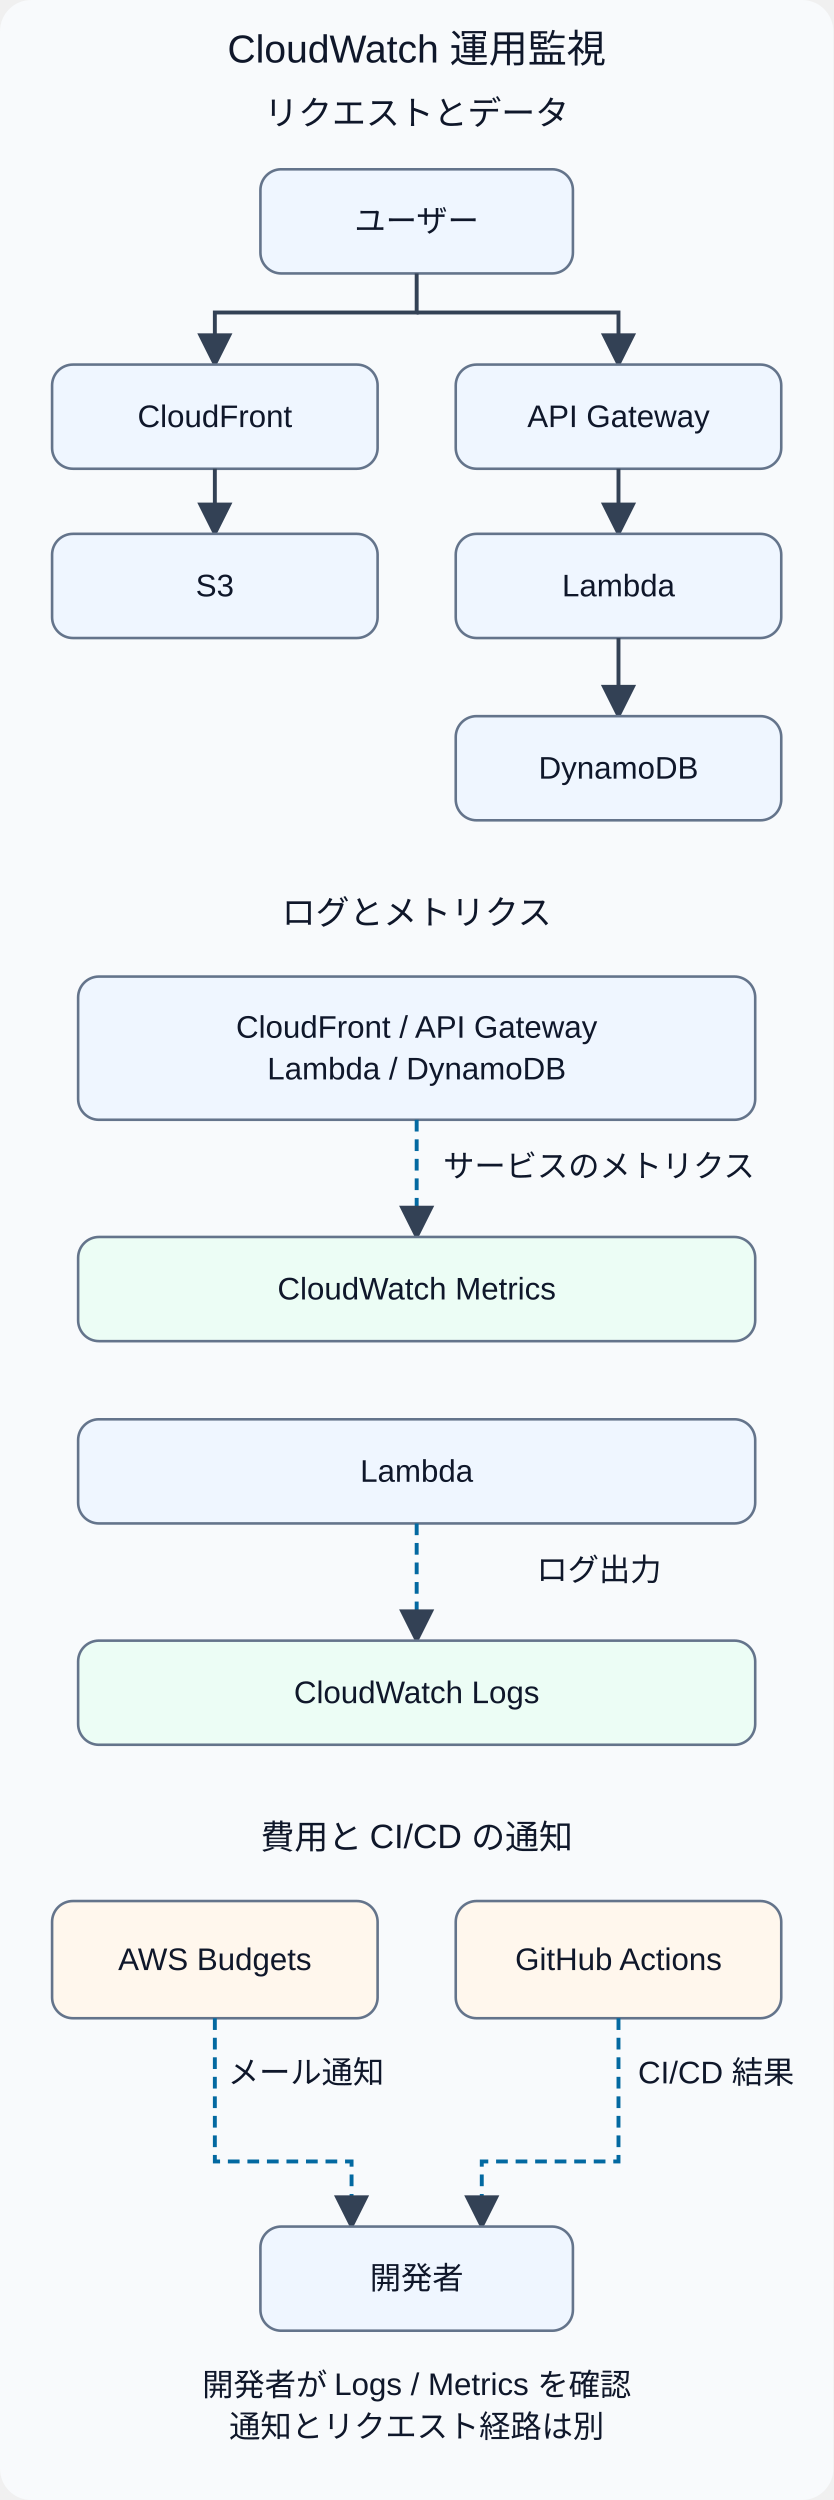
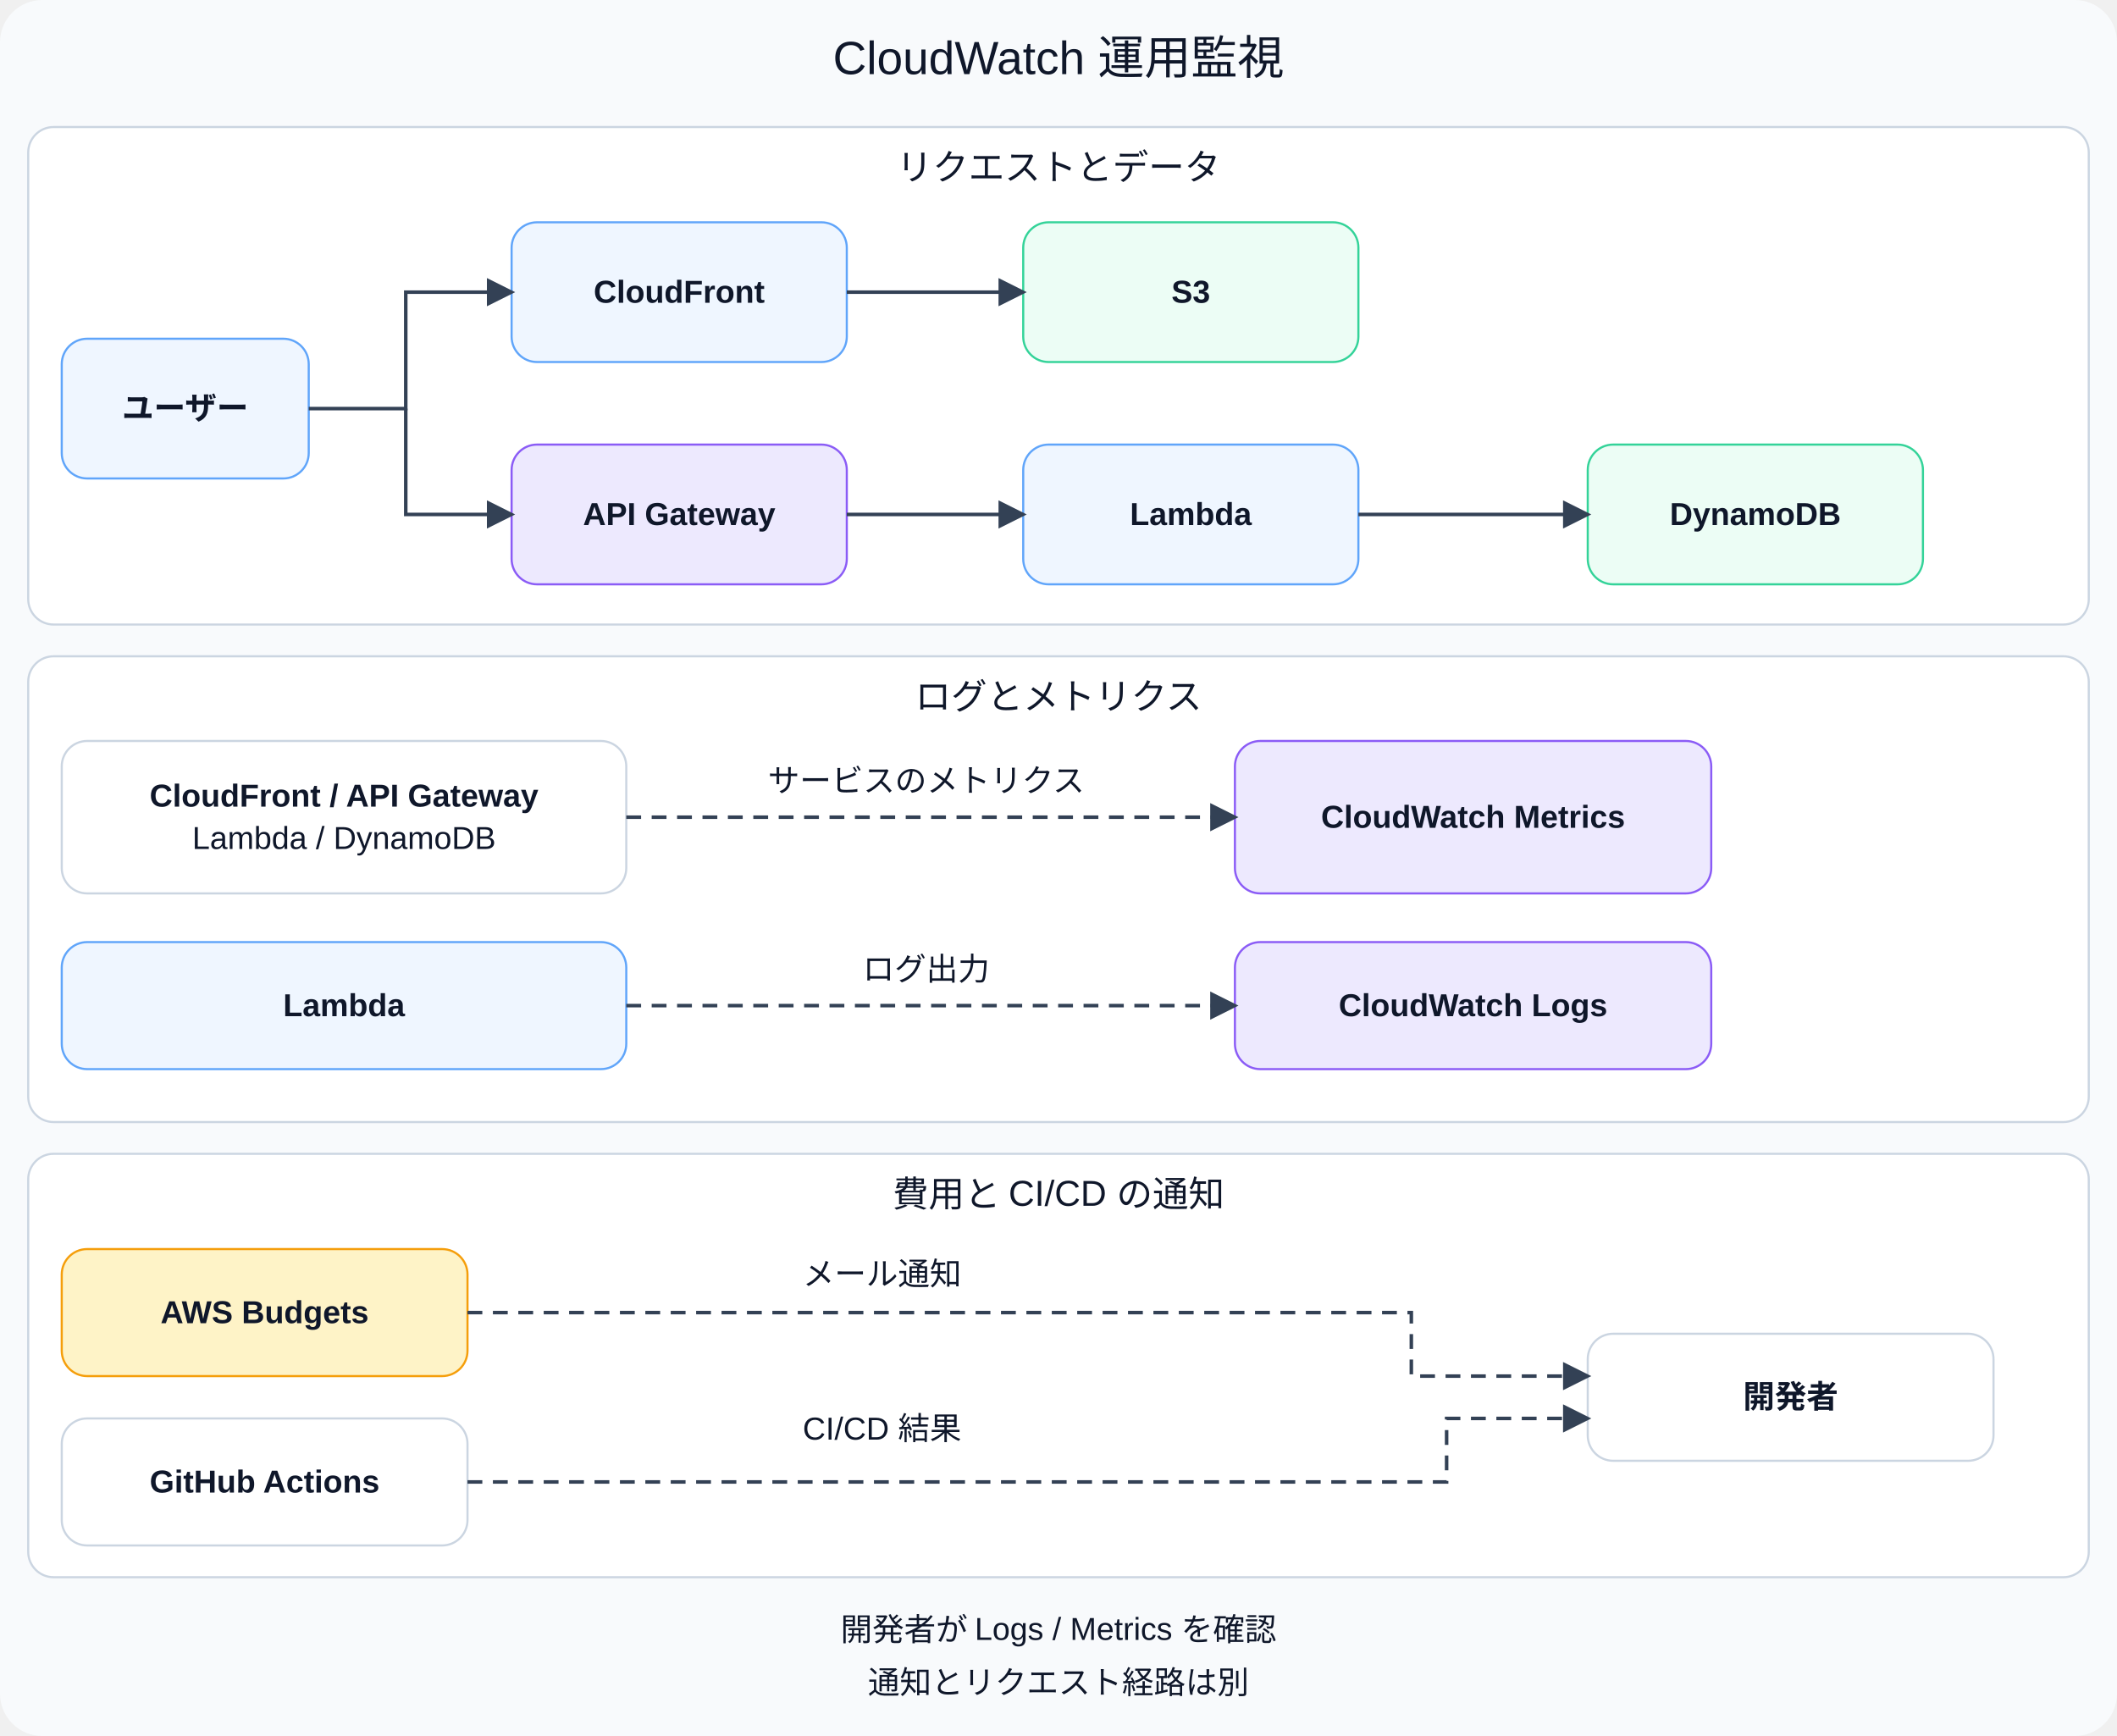
- <svg xmlns="http://www.w3.org/2000/svg" width="640" height="1920" viewBox="0 0 640 1920" role="img" aria-labelledby="title desc" xml:lang="ja">
+ <svg xmlns="http://www.w3.org/2000/svg" width="1000" height="820" viewBox="0 0 1000 820" role="img" aria-labelledby="title desc" xml:lang="ja">
  <defs>
-     <marker id="arrow" markerWidth="9" markerHeight="9" refX="8" refY="4.5" orient="auto">
-       <path d="M0 0 L9 4.5 L0 9 Z" fill="#334155" />
+     <marker id="arrow" markerWidth="8" markerHeight="8" refX="7" refY="4" orient="auto">
+       <path d="M0 0 L8 4 L0 8 Z" fill="#334155" />
    </marker>
  </defs>
-   <rect width="640" height="1920" rx="24" fill="#f8fafc" />
-   <g font-family="Arial, 'Yu Gothic', 'Microsoft JhengHei', sans-serif" fill="#0f172a">
-     <text x="320" y="48" text-anchor="middle" font-size="30">CloudWatch 運用監視</text>
-     <text x="320" y="96" text-anchor="middle" font-size="26">リクエストとデータ</text>
+   <rect width="1000" height="820" rx="20" fill="#f8fafc" />
+   <g font-family="Arial, 'Yu Gothic', 'Microsoft JhengHei', sans-serif" fill="#0f172a" font-size="15">
+     <text x="500" y="35" text-anchor="middle" font-size="22" font-weight="400">CloudWatch 運用監視</text>
+     <rect x="13.333" y="60" width="973.333" height="235" rx="12" fill="#fff" stroke="#cbd5e1" />
+     <text x="500" y="85" text-anchor="middle" font-size="17" font-weight="400">リクエストとデータ</text>
    <g id="user">
-       <rect x="200" y="130" width="240" height="80" rx="16" fill="#eff6ff" stroke="#64748b" stroke-width="2" />
-       <text x="320" y="178" text-anchor="middle" font-size="24">ユーザー</text>
+       <rect x="29.167" y="160" width="116.667" height="66" rx="12" fill="#eff6ff" stroke="#60a5fa" />
+       <text x="87.5" y="198.0" text-anchor="middle" font-size="15" font-weight="600">ユーザー</text>
    </g>
-     <path d="M320 210 V240 H165 V280" fill="none" stroke="#334155" stroke-width="3" marker-end="url(#arrow)" />
-     <path d="M320 240 H475 V280" fill="none" stroke="#334155" stroke-width="3" marker-end="url(#arrow)" />
    <g id="cloudfront">
-       <rect x="40" y="280" width="250" height="80" rx="16" fill="#eff6ff" stroke="#64748b" stroke-width="2" />
-       <text x="165" y="328" text-anchor="middle" font-size="24">CloudFront</text>
+       <rect x="241.667" y="105" width="158.333" height="66" rx="12" fill="#eff6ff" stroke="#60a5fa" />
+       <text x="320.833" y="143.0" text-anchor="middle" font-size="15" font-weight="600">CloudFront</text>
+     </g>
+     <g id="s3">
+       <rect x="483.333" y="105" width="158.333" height="66" rx="12" fill="#ecfdf5" stroke="#34d399" />
+       <text x="562.5" y="143.0" text-anchor="middle" font-size="15" font-weight="600">S3</text>
    </g>
    <g id="api-gateway">
-       <rect x="350" y="280" width="250" height="80" rx="16" fill="#eff6ff" stroke="#64748b" stroke-width="2" />
-       <text x="475" y="328" text-anchor="middle" font-size="24">API Gateway</text>
-     </g>
-     <path d="M165 360 V410" fill="none" stroke="#334155" stroke-width="3" marker-end="url(#arrow)" />
-     <path d="M475 360 V410" fill="none" stroke="#334155" stroke-width="3" marker-end="url(#arrow)" />
-     <g id="s3">
-       <rect x="40" y="410" width="250" height="80" rx="16" fill="#eff6ff" stroke="#64748b" stroke-width="2" />
-       <text x="165" y="458" text-anchor="middle" font-size="24">S3</text>
+       <rect x="241.667" y="210" width="158.333" height="66" rx="12" fill="#ede9fe" stroke="#8b5cf6" />
+       <text x="320.833" y="248.0" text-anchor="middle" font-size="15" font-weight="600">API Gateway</text>
    </g>
    <g id="lambda">
-       <rect x="350" y="410" width="250" height="80" rx="16" fill="#eff6ff" stroke="#64748b" stroke-width="2" />
-       <text x="475" y="458" text-anchor="middle" font-size="24">Lambda</text>
+       <rect x="483.333" y="210" width="158.333" height="66" rx="12" fill="#eff6ff" stroke="#60a5fa" />
+       <text x="562.5" y="248.0" text-anchor="middle" font-size="15" font-weight="600">Lambda</text>
    </g>
-     <path d="M475 490 V550" fill="none" stroke="#334155" stroke-width="3" marker-end="url(#arrow)" />
    <g id="dynamodb">
-       <rect x="350" y="550" width="250" height="80" rx="16" fill="#eff6ff" stroke="#64748b" stroke-width="2" />
-       <text x="475" y="598" text-anchor="middle" font-size="24">DynamoDB</text>
+       <rect x="750" y="210" width="158.333" height="66" rx="12" fill="#ecfdf5" stroke="#34d399" />
+       <text x="829.167" y="248.0" text-anchor="middle" font-size="15" font-weight="600">DynamoDB</text>
    </g>
-     <text x="320" y="710" text-anchor="middle" font-size="26">ログとメトリクス</text>
+     <path data-from="user" data-to="cloudfront" d="M145.833 193 H191.667 V138 H241.667" fill="none" stroke="#334155" stroke-width="1.667" marker-end="url(#arrow)" />
+     <path data-from="user" data-to="api-gateway" d="M191.667 193 V243 H241.667" fill="none" stroke="#334155" stroke-width="1.667" marker-end="url(#arrow)" />
+     <path data-from="cloudfront" data-to="s3" d="M400 138 H483.333" fill="none" stroke="#334155" stroke-width="1.667" marker-end="url(#arrow)" />
+     <path data-from="api-gateway" data-to="lambda" d="M400 243 H483.333" fill="none" stroke="#334155" stroke-width="1.667" marker-end="url(#arrow)" />
+     <path data-from="lambda" data-to="dynamodb" d="M641.667 243 H750" fill="none" stroke="#334155" stroke-width="1.667" marker-end="url(#arrow)" />
+     <rect x="13.333" y="310" width="973.333" height="220" rx="12" fill="#fff" stroke="#cbd5e1" />
+     <text x="500" y="335" text-anchor="middle" font-size="17" font-weight="400">ログとメトリクス</text>
    <g id="metric-sources">
-       <rect x="60" y="750" width="520" height="110" rx="16" fill="#eff6ff" stroke="#64748b" stroke-width="2" />
-       <text x="320" y="797" text-anchor="middle" font-size="24">CloudFront / API Gateway</text>
-       <text x="320" y="829" text-anchor="middle" font-size="24">Lambda / DynamoDB</text>
+       <rect x="29.167" y="350" width="266.667" height="72" rx="12" fill="#fff" stroke="#cbd5e1" />
+       <text x="162.5" y="381.0" text-anchor="middle" font-size="15" font-weight="600">CloudFront / API Gateway</text>
+       <text x="162.5" y="401.0" text-anchor="middle" font-size="15" font-weight="400">Lambda / DynamoDB</text>
    </g>
-     <path d="M320 860 V950" fill="none" stroke="#0369a1" stroke-width="3" stroke-dasharray="9 6" marker-end="url(#arrow)" />
-     <text x="460" y="904" text-anchor="middle" font-size="24">サービスのメトリクス</text>
    <g id="metrics">
-       <rect x="60" y="950" width="520" height="80" rx="16" fill="#ecfdf5" stroke="#64748b" stroke-width="2" />
-       <text x="320" y="998" text-anchor="middle" font-size="24">CloudWatch Metrics</text>
+       <rect x="583.333" y="350" width="225" height="72" rx="12" fill="#ede9fe" stroke="#8b5cf6" />
+       <text x="695.833" y="391.0" text-anchor="middle" font-size="15" font-weight="600">CloudWatch Metrics</text>
    </g>
+     <path data-from="metric-sources" data-to="metrics" d="M295.833 386 H583.333" fill="none" stroke="#334155" stroke-width="1.667" stroke-dasharray="7 5" marker-end="url(#arrow)" />
+     <text x="437.5" y="374" text-anchor="middle" font-size="15" font-weight="400">サービスのメトリクス</text>
    <g id="log-source">
-       <rect x="60" y="1090" width="520" height="80" rx="16" fill="#eff6ff" stroke="#64748b" stroke-width="2" />
-       <text x="320" y="1138" text-anchor="middle" font-size="24">Lambda</text>
+       <rect x="29.167" y="445" width="266.667" height="60" rx="12" fill="#eff6ff" stroke="#60a5fa" />
+       <text x="162.5" y="480.0" text-anchor="middle" font-size="15" font-weight="600">Lambda</text>
    </g>
-     <path d="M320 1170 V1260" fill="none" stroke="#0369a1" stroke-width="3" stroke-dasharray="9 6" marker-end="url(#arrow)" />
-     <text x="460" y="1214" text-anchor="middle" font-size="24">ログ出力</text>
    <g id="logs">
-       <rect x="60" y="1260" width="520" height="80" rx="16" fill="#ecfdf5" stroke="#64748b" stroke-width="2" />
-       <text x="320" y="1308" text-anchor="middle" font-size="24">CloudWatch Logs</text>
+       <rect x="583.333" y="445" width="225" height="60" rx="12" fill="#ede9fe" stroke="#8b5cf6" />
+       <text x="695.833" y="480.0" text-anchor="middle" font-size="15" font-weight="600">CloudWatch Logs</text>
    </g>
-     <text x="320" y="1420" text-anchor="middle" font-size="26">費用と CI/CD の通知</text>
+     <path data-from="log-source" data-to="logs" d="M295.833 475 H583.333" fill="none" stroke="#334155" stroke-width="1.667" stroke-dasharray="7 5" marker-end="url(#arrow)" />
+     <text x="437.5" y="463" text-anchor="middle" font-size="15" font-weight="400">ログ出力</text>
+     <rect x="13.333" y="545" width="973.333" height="200" rx="12" fill="#fff" stroke="#cbd5e1" />
+     <text x="500" y="570" text-anchor="middle" font-size="17" font-weight="400">費用と CI/CD の通知</text>
    <g id="budgets">
-       <rect x="40" y="1460" width="250" height="90" rx="16" fill="#fff7ed" stroke="#64748b" stroke-width="2" />
-       <text x="165" y="1513" text-anchor="middle" font-size="24">AWS Budgets</text>
+       <rect x="29.167" y="590" width="191.667" height="60" rx="12" fill="#fef3c7" stroke="#f59e0b" />
+       <text x="125" y="625.0" text-anchor="middle" font-size="15" font-weight="600">AWS Budgets</text>
    </g>
    <g id="github">
-       <rect x="350" y="1460" width="250" height="90" rx="16" fill="#fff7ed" stroke="#64748b" stroke-width="2" />
-       <text x="475" y="1513" text-anchor="middle" font-size="24">GitHub Actions</text>
+       <rect x="29.167" y="670" width="191.667" height="60" rx="12" fill="#fff" stroke="#cbd5e1" />
+       <text x="125" y="705.0" text-anchor="middle" font-size="15" font-weight="600">GitHub Actions</text>
    </g>
-     <path d="M165 1550 V1660 H270 V1710" fill="none" stroke="#0369a1" stroke-width="3" stroke-dasharray="9 6" marker-end="url(#arrow)" />
-     <path d="M475 1550 V1660 H370 V1710" fill="none" stroke="#0369a1" stroke-width="3" stroke-dasharray="9 6" marker-end="url(#arrow)" />
-     <text x="235" y="1600" text-anchor="middle" font-size="24">メール通知</text>
-     <text x="550" y="1600" text-anchor="middle" font-size="24">CI/CD 結果</text>
    <g id="developer">
-       <rect x="200" y="1710" width="240" height="80" rx="16" fill="#eff6ff" stroke="#64748b" stroke-width="2" />
-       <text x="320" y="1758" text-anchor="middle" font-size="24">開発者</text>
+       <rect x="750" y="630" width="191.667" height="60" rx="12" fill="#fff" stroke="#cbd5e1" />
+       <text x="845.833" y="665.0" text-anchor="middle" font-size="15" font-weight="600">開発者</text>
    </g>
-     <text x="320" y="1840" text-anchor="middle" font-size="24">開発者が Logs / Metrics を確認</text>
-     <text x="320" y="1872" text-anchor="middle" font-size="24">通知とリクエスト経路は別</text>
+     <path data-from="budgets" data-to="developer" d="M220.833 620 H666.667 V650 H750" fill="none" stroke="#334155" stroke-width="1.667" stroke-dasharray="7 5" marker-end="url(#arrow)" />
+     <path data-from="github" data-to="developer" d="M220.833 700 H683.333 V670 H750" fill="none" stroke="#334155" stroke-width="1.667" stroke-dasharray="7 5" marker-end="url(#arrow)" />
+     <text x="416.667" y="607" text-anchor="middle" font-size="15" font-weight="400">メール通知</text>
+     <text x="416.667" y="680" text-anchor="middle" font-size="15" font-weight="400">CI/CD 結果</text>
+     <text x="500" y="775" text-anchor="middle" font-size="15" font-weight="400">開発者が Logs / Metrics を確認</text>
+     <text x="500" y="800" text-anchor="middle" font-size="15" font-weight="400">通知とリクエスト経路は別</text>
  </g>
</svg>
